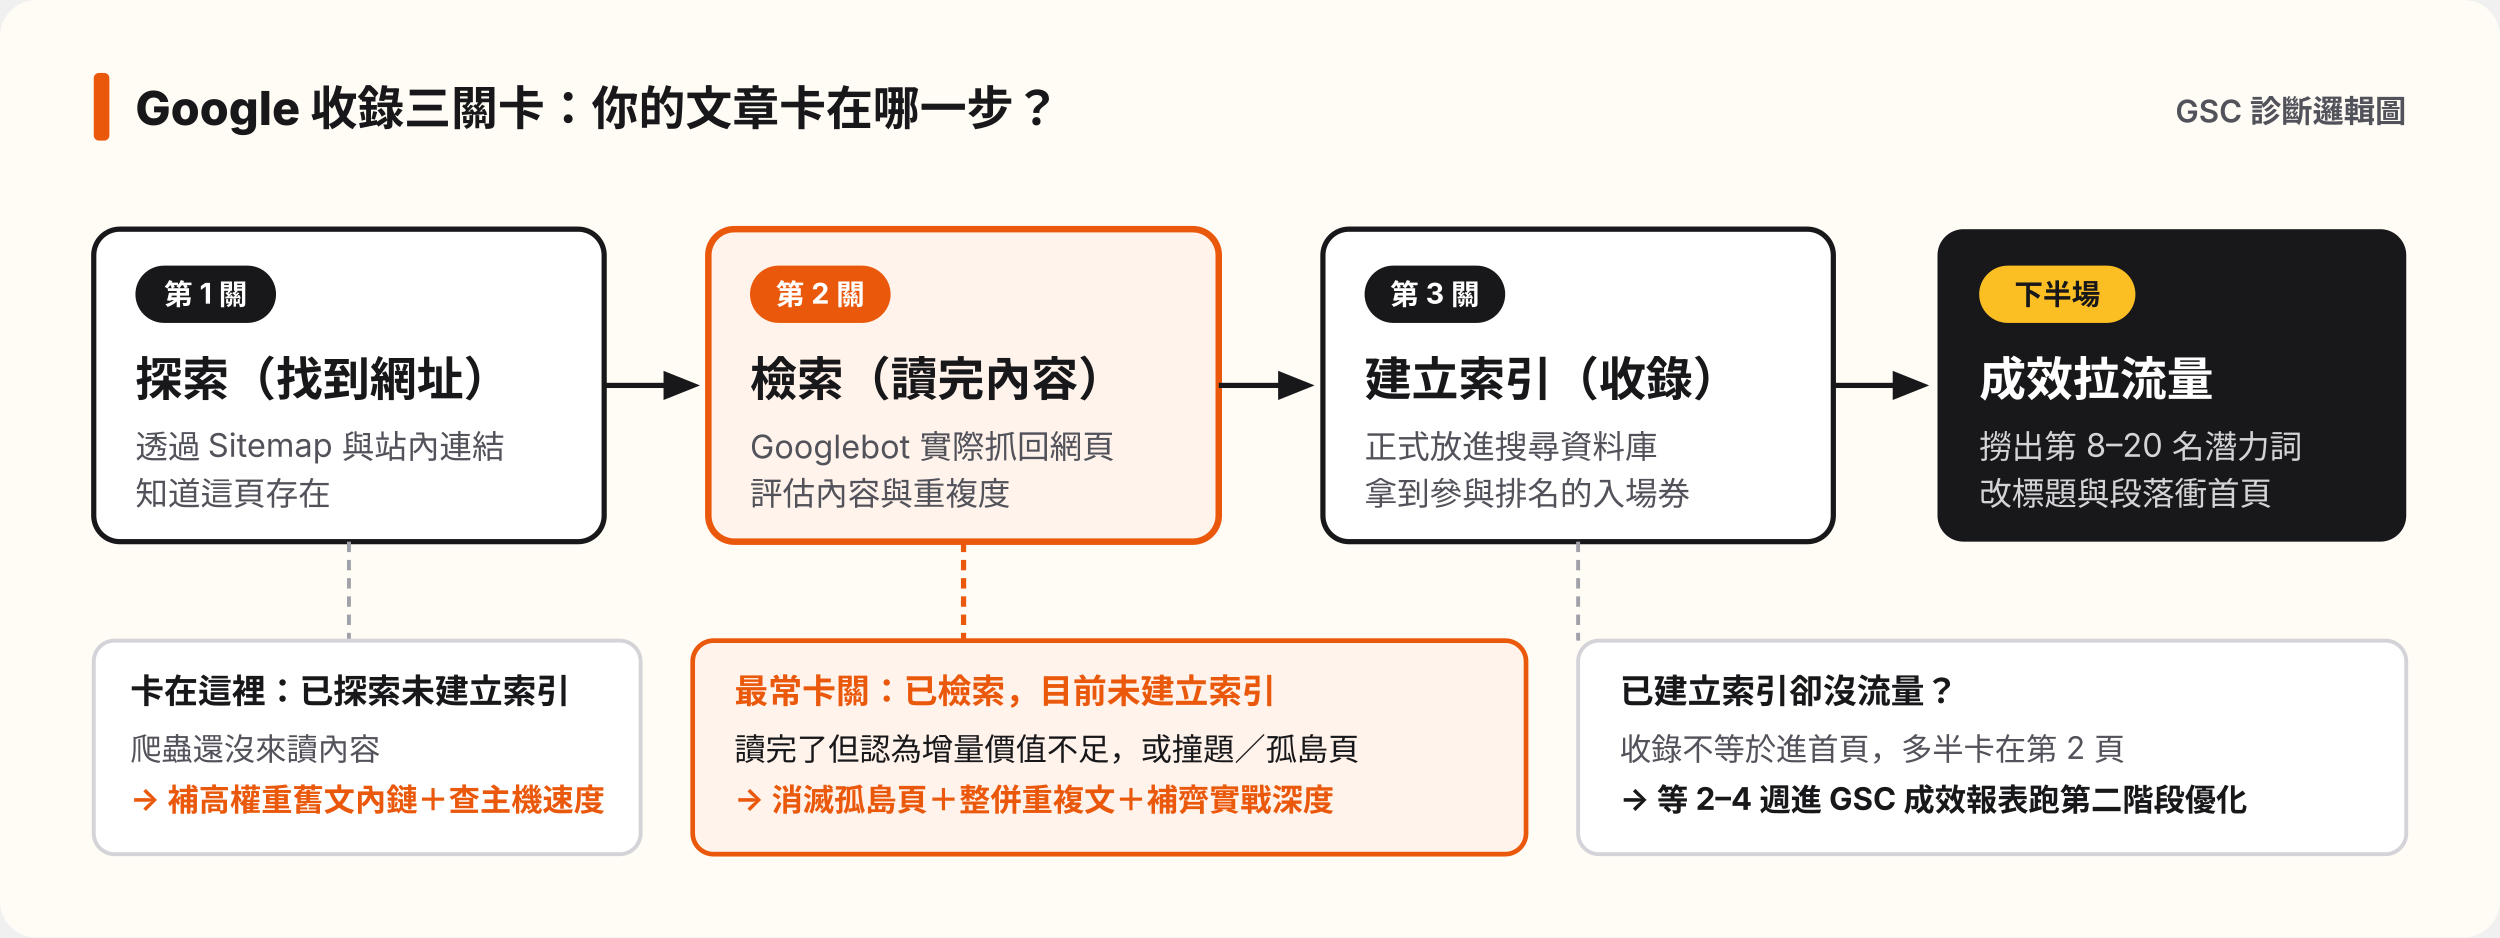
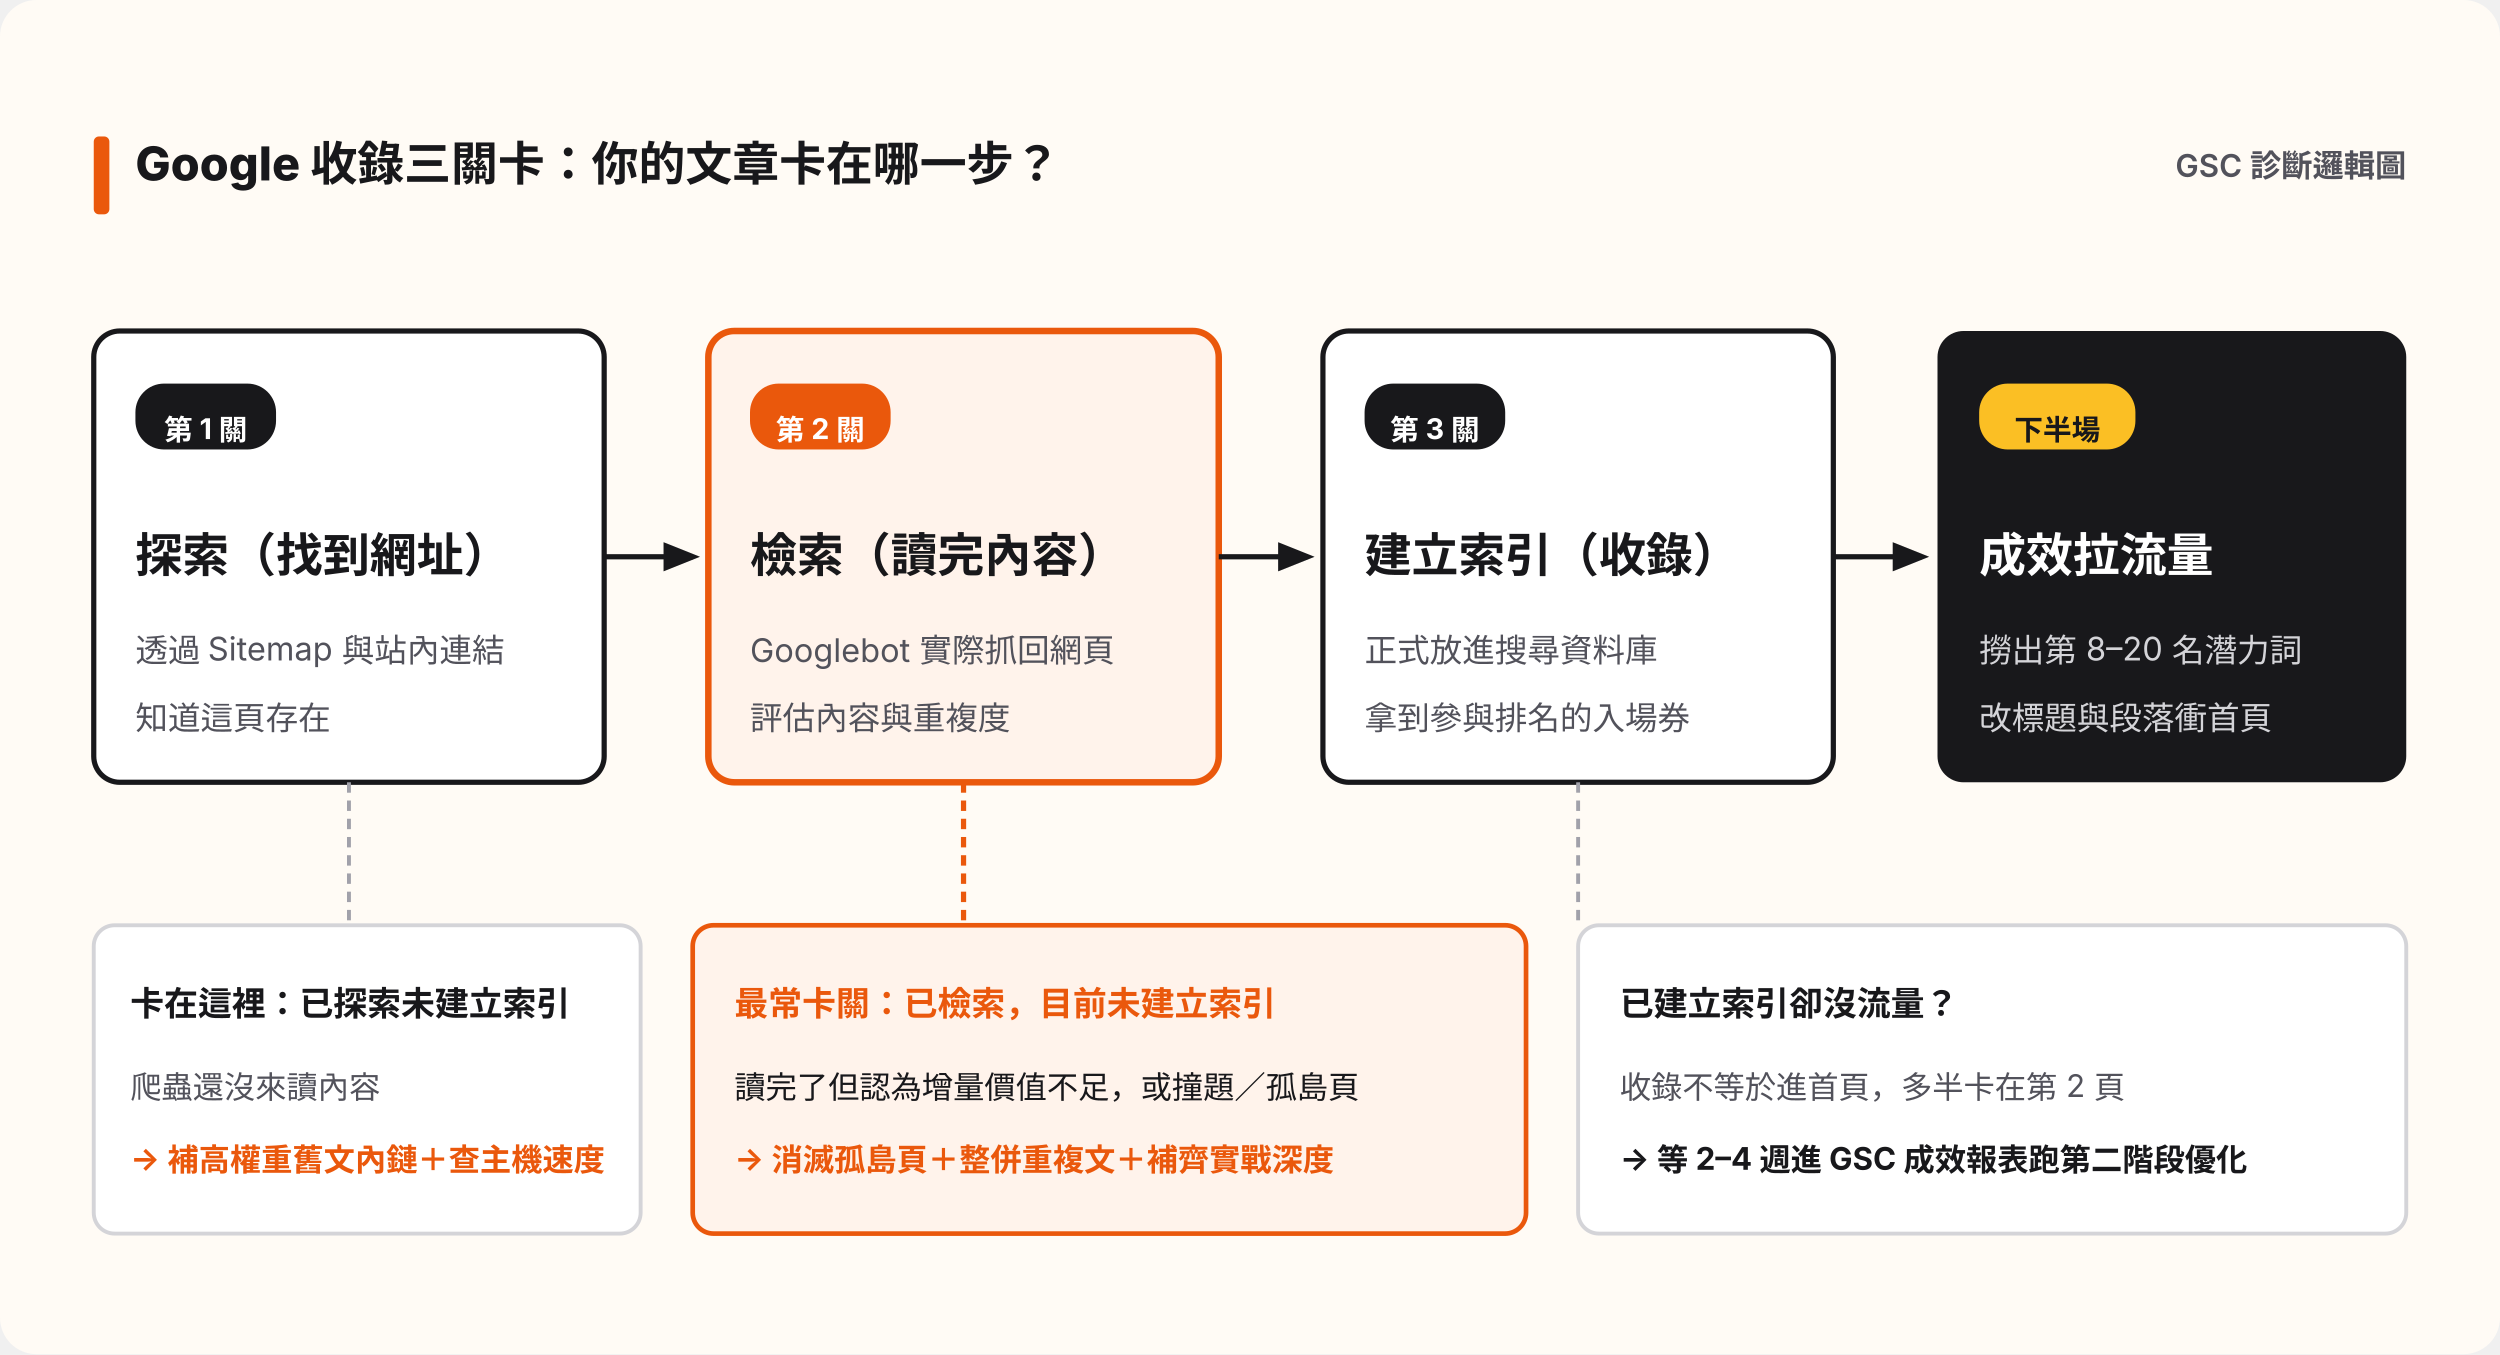
- <svg xmlns="http://www.w3.org/2000/svg" viewBox="0 0 960 360" width="960" height="360" role="img" aria-labelledby="gsc-pipe-title gsc-pipe-desc">
+ <svg xmlns="http://www.w3.org/2000/svg" viewBox="0 0 960 520" width="960" height="520" role="img" aria-labelledby="gsc-pipe-title gsc-pipe-desc">
  <defs>
    <style>
      .bg { fill: #FFFBF5; }
      .ink { fill: #18181B; }
      .muted { fill: #52525B; }
      .orange { fill: #EA580C; }
      .amber { fill: #FBBF24; }
      .card { fill: #FFFFFF; stroke: #18181B; stroke-width: 2; }
      .card-hi { fill: #FFF3EB; stroke: #EA580C; stroke-width: 2.5; }
      .font-sans { font-family: -apple-system, BlinkMacSystemFont, "Noto Sans TC", "PingFang TC", "Microsoft JhengHei", sans-serif; }
    </style>
    <marker id="arrow" viewBox="0 0 10 10" refX="8" refY="5" markerWidth="7" markerHeight="7" orient="auto-start-reverse">
      <path d="M 0 1 L 10 5 L 0 9 z" fill="#18181B" />
    </marker>
  </defs>
-   <rect class="bg" width="960" height="360" rx="14" />
-   <rect x="36" y="28" width="6" height="26" rx="2" class="orange" />
-   <text x="52" y="48" class="font-sans ink" font-size="18" font-weight="800">Google 收錄三關卡：你的文章卡在哪一步？</text>
-   <text x="924" y="47" text-anchor="end" class="font-sans muted" font-size="12" font-weight="600">GSC 診斷邏輯圖</text>
-   <rect x="36" y="88" width="196" height="120" rx="10" class="card" />
-   <rect x="52" y="102" width="54" height="22" rx="11" fill="#18181B" />
-   <text x="79" y="117" text-anchor="middle" class="font-sans" fill="#FFFFFF" font-size="11" font-weight="700">第 1 關</text>
-   <text x="52" y="152" class="font-sans ink" font-size="18" font-weight="800">探索（找到網址）</text>
-   <text x="52" y="176" class="font-sans muted" font-size="12.5">透過 Sitemap 與站內連結</text>
-   <text x="52" y="194" class="font-sans muted" font-size="12.5">知道這頁存在</text>
-   <line x1="232" y1="148" x2="266" y2="148" stroke="#18181B" stroke-width="2" marker-end="url(#arrow)" />
-   <rect x="272" y="88" width="196" height="120" rx="10" class="card-hi" />
-   <rect x="288" y="102" width="54" height="22" rx="11" class="orange" />
-   <text x="315" y="117" text-anchor="middle" class="font-sans" fill="#FFFFFF" font-size="11" font-weight="700">第 2 關</text>
-   <text x="288" y="152" class="font-sans ink" font-size="18" font-weight="800">檢索（讀完內容）</text>
-   <text x="288" y="176" class="font-sans muted" font-size="12.5">Googlebot 實際抓回網頁</text>
-   <text x="288" y="194" class="font-sans muted" font-size="12.5">評估內容與重複度</text>
-   <line x1="468" y1="148" x2="502" y2="148" stroke="#18181B" stroke-width="2" marker-end="url(#arrow)" />
-   <rect x="508" y="88" width="196" height="120" rx="10" class="card" />
-   <rect x="524" y="102" width="54" height="22" rx="11" fill="#18181B" />
-   <text x="551" y="117" text-anchor="middle" class="font-sans" fill="#FFFFFF" font-size="11" font-weight="700">第 3 關</text>
-   <text x="524" y="152" class="font-sans ink" font-size="18" font-weight="800">建立索引（收錄）</text>
-   <text x="524" y="176" class="font-sans muted" font-size="12.5">正式放進搜尋資料庫</text>
-   <text x="524" y="194" class="font-sans muted" font-size="12.5">拿到參與排名的入場券</text>
-   <line x1="704" y1="148" x2="738" y2="148" stroke="#18181B" stroke-width="2" marker-end="url(#arrow)" />
-   <rect x="744" y="88" width="180" height="120" rx="10" fill="#18181B" />
-   <rect x="760" y="102" width="60" height="22" rx="11" class="amber" />
-   <text x="790" y="117" text-anchor="middle" class="font-sans ink" font-size="11" font-weight="800">下半場</text>
-   <text x="760" y="152" class="font-sans" fill="#FFFFFF" font-size="18" font-weight="800">成效拉流量</text>
-   <text x="760" y="176" class="font-sans" fill="#D4D4D8" font-size="12.5">撈出第 8–20 名潛力詞</text>
-   <text x="760" y="194" class="font-sans" fill="#D4D4D8" font-size="12.5">改標題與段落衝首頁</text>
-   <line x1="134" y1="208" x2="134" y2="246" stroke="#A1A1AA" stroke-width="1.5" stroke-dasharray="4 3" />
-   <rect x="36" y="246" width="210" height="82" rx="8" fill="#FFFFFF" stroke="#D4D4D8" stroke-width="1.5" />
-   <text x="50" y="270" class="font-sans ink" font-size="13" font-weight="800">卡在這裡：已探索未建立索引</text>
-   <text x="50" y="292" class="font-sans muted" font-size="12">爬蟲還沒來讀內容</text>
-   <text x="50" y="311" class="font-sans orange" font-size="12" font-weight="700">→ 補高權重舊文內鏈＋查主機速度</text>
-   <line x1="370" y1="208" x2="370" y2="246" stroke="#EA580C" stroke-width="2" stroke-dasharray="4 3" />
-   <rect x="266" y="246" width="320" height="82" rx="8" fill="#FFF3EB" stroke="#EA580C" stroke-width="1.8" />
-   <text x="282" y="270" class="font-sans orange" font-size="13" font-weight="800">最常卡關：已檢索，目前未建立索引</text>
-   <text x="282" y="292" class="font-sans ink" font-size="12">讀完了但認為增量價值不足，或撞題／孤島頁</text>
-   <text x="282" y="311" class="font-sans orange" font-size="12" font-weight="700">→ 消滅孤島頁＋整併重複文＋補齊實戰深度</text>
-   <line x1="606" y1="208" x2="606" y2="246" stroke="#A1A1AA" stroke-width="1.5" stroke-dasharray="4 3" />
-   <rect x="606" y="246" width="318" height="82" rx="8" fill="#FFFFFF" stroke="#D4D4D8" stroke-width="1.5" />
-   <text x="622" y="270" class="font-sans ink" font-size="13" font-weight="800">已建立索引卻沒流量？</text>
-   <text x="622" y="292" class="font-sans muted" font-size="12">收錄不等於進首頁，多半卡在第 2 頁</text>
-   <text x="622" y="311" class="font-sans ink" font-size="12" font-weight="700">→ 等 2–4 週進 GSC 成效報表跑第二階段優化</text>
+   <rect class="bg" width="960" height="520" rx="14" />
+   <rect x="36" y="52.4" width="6" height="29.9" rx="2" class="orange" />
+   <text x="52" y="69.3" class="font-sans ink" font-size="18" font-weight="800">Google 收錄三關卡：你的文章卡在哪一步？</text>
+   <text x="924" y="67.9" text-anchor="end" class="font-sans muted" font-size="12" font-weight="600">GSC 診斷邏輯圖</text>
+   <rect x="36" y="127.1" width="196" height="173.3" rx="10" class="card" />
+   <rect x="52" y="147.3" width="54" height="25.3" rx="11" fill="#18181B" />
+   <text x="79" y="169" text-anchor="middle" class="font-sans" fill="#FFFFFF" font-size="11" font-weight="700">第 1 關</text>
+   <text x="52" y="219.6" class="font-sans ink" font-size="18" font-weight="800">探索（找到網址）</text>
+   <text x="52" y="254.2" class="font-sans muted" font-size="12.5">透過 Sitemap 與站內連結</text>
+   <text x="52" y="280.2" class="font-sans muted" font-size="12.5">知道這頁存在</text>
+   <line x1="232" y1="213.8" x2="266" y2="213.8" stroke="#18181B" stroke-width="2" marker-end="url(#arrow)" />
+   <rect x="272" y="127.1" width="196" height="173.3" rx="10" class="card-hi" />
+   <rect x="288" y="147.3" width="54" height="25.3" rx="11" class="orange" />
+   <text x="315" y="169" text-anchor="middle" class="font-sans" fill="#FFFFFF" font-size="11" font-weight="700">第 2 關</text>
+   <text x="288" y="219.6" class="font-sans ink" font-size="18" font-weight="800">檢索（讀完內容）</text>
+   <text x="288" y="254.2" class="font-sans muted" font-size="12.5">Googlebot 實際抓回網頁</text>
+   <text x="288" y="280.2" class="font-sans muted" font-size="12.5">評估內容與重複度</text>
+   <line x1="468" y1="213.8" x2="502" y2="213.8" stroke="#18181B" stroke-width="2" marker-end="url(#arrow)" />
+   <rect x="508" y="127.1" width="196" height="173.3" rx="10" class="card" />
+   <rect x="524" y="147.3" width="54" height="25.3" rx="11" fill="#18181B" />
+   <text x="551" y="169" text-anchor="middle" class="font-sans" fill="#FFFFFF" font-size="11" font-weight="700">第 3 關</text>
+   <text x="524" y="219.6" class="font-sans ink" font-size="18" font-weight="800">建立索引（收錄）</text>
+   <text x="524" y="254.2" class="font-sans muted" font-size="12.5">正式放進搜尋資料庫</text>
+   <text x="524" y="280.2" class="font-sans muted" font-size="12.5">拿到參與排名的入場券</text>
+   <line x1="704" y1="213.8" x2="738" y2="213.8" stroke="#18181B" stroke-width="2" marker-end="url(#arrow)" />
+   <rect x="744" y="127.1" width="180" height="173.3" rx="10" fill="#18181B" />
+   <rect x="760" y="147.3" width="60" height="25.3" rx="11" class="amber" />
+   <text x="790" y="169" text-anchor="middle" class="font-sans ink" font-size="11" font-weight="800">下半場</text>
+   <text x="760" y="219.6" class="font-sans" fill="#FFFFFF" font-size="18" font-weight="800">成效拉流量</text>
+   <text x="760" y="254.2" class="font-sans" fill="#D4D4D8" font-size="12.5">撈出第 8–20 名潛力詞</text>
+   <text x="760" y="280.2" class="font-sans" fill="#D4D4D8" font-size="12.5">改標題與段落衝首頁</text>
+   <line x1="134" y1="300.4" x2="134" y2="355.3" stroke="#A1A1AA" stroke-width="1.5" stroke-dasharray="4 3" />
+   <rect x="36" y="355.3" width="210" height="118.4" rx="8" fill="#FFFFFF" stroke="#D4D4D8" stroke-width="1.5" />
+   <text x="50" y="390" class="font-sans ink" font-size="13" font-weight="800">卡在這裡：已探索未建立索引</text>
+   <text x="50" y="421.8" class="font-sans muted" font-size="12">爬蟲還沒來讀內容</text>
+   <text x="50" y="449.2" class="font-sans orange" font-size="12" font-weight="700">→ 補高權重舊文內鏈＋查主機速度</text>
+   <line x1="370" y1="300.4" x2="370" y2="355.3" stroke="#EA580C" stroke-width="2" stroke-dasharray="4 3" />
+   <rect x="266" y="355.3" width="320" height="118.4" rx="8" fill="#FFF3EB" stroke="#EA580C" stroke-width="1.8" />
+   <text x="282" y="390" class="font-sans orange" font-size="13" font-weight="800">最常卡關：已檢索，目前未建立索引</text>
+   <text x="282" y="421.8" class="font-sans ink" font-size="12">讀完了但認為增量價值不足，或撞題／孤島頁</text>
+   <text x="282" y="449.2" class="font-sans orange" font-size="12" font-weight="700">→ 消滅孤島頁＋整併重複文＋補齊實戰深度</text>
+   <line x1="606" y1="300.4" x2="606" y2="355.3" stroke="#A1A1AA" stroke-width="1.5" stroke-dasharray="4 3" />
+   <rect x="606" y="355.3" width="318" height="118.4" rx="8" fill="#FFFFFF" stroke="#D4D4D8" stroke-width="1.5" />
+   <text x="622" y="390" class="font-sans ink" font-size="13" font-weight="800">已建立索引卻沒流量？</text>
+   <text x="622" y="421.8" class="font-sans muted" font-size="12">收錄不等於進首頁，多半卡在第 2 頁</text>
+   <text x="622" y="449.2" class="font-sans ink" font-size="12" font-weight="700">→ 等 2–4 週進 GSC 成效報表跑第二階段優化</text>
</svg>
